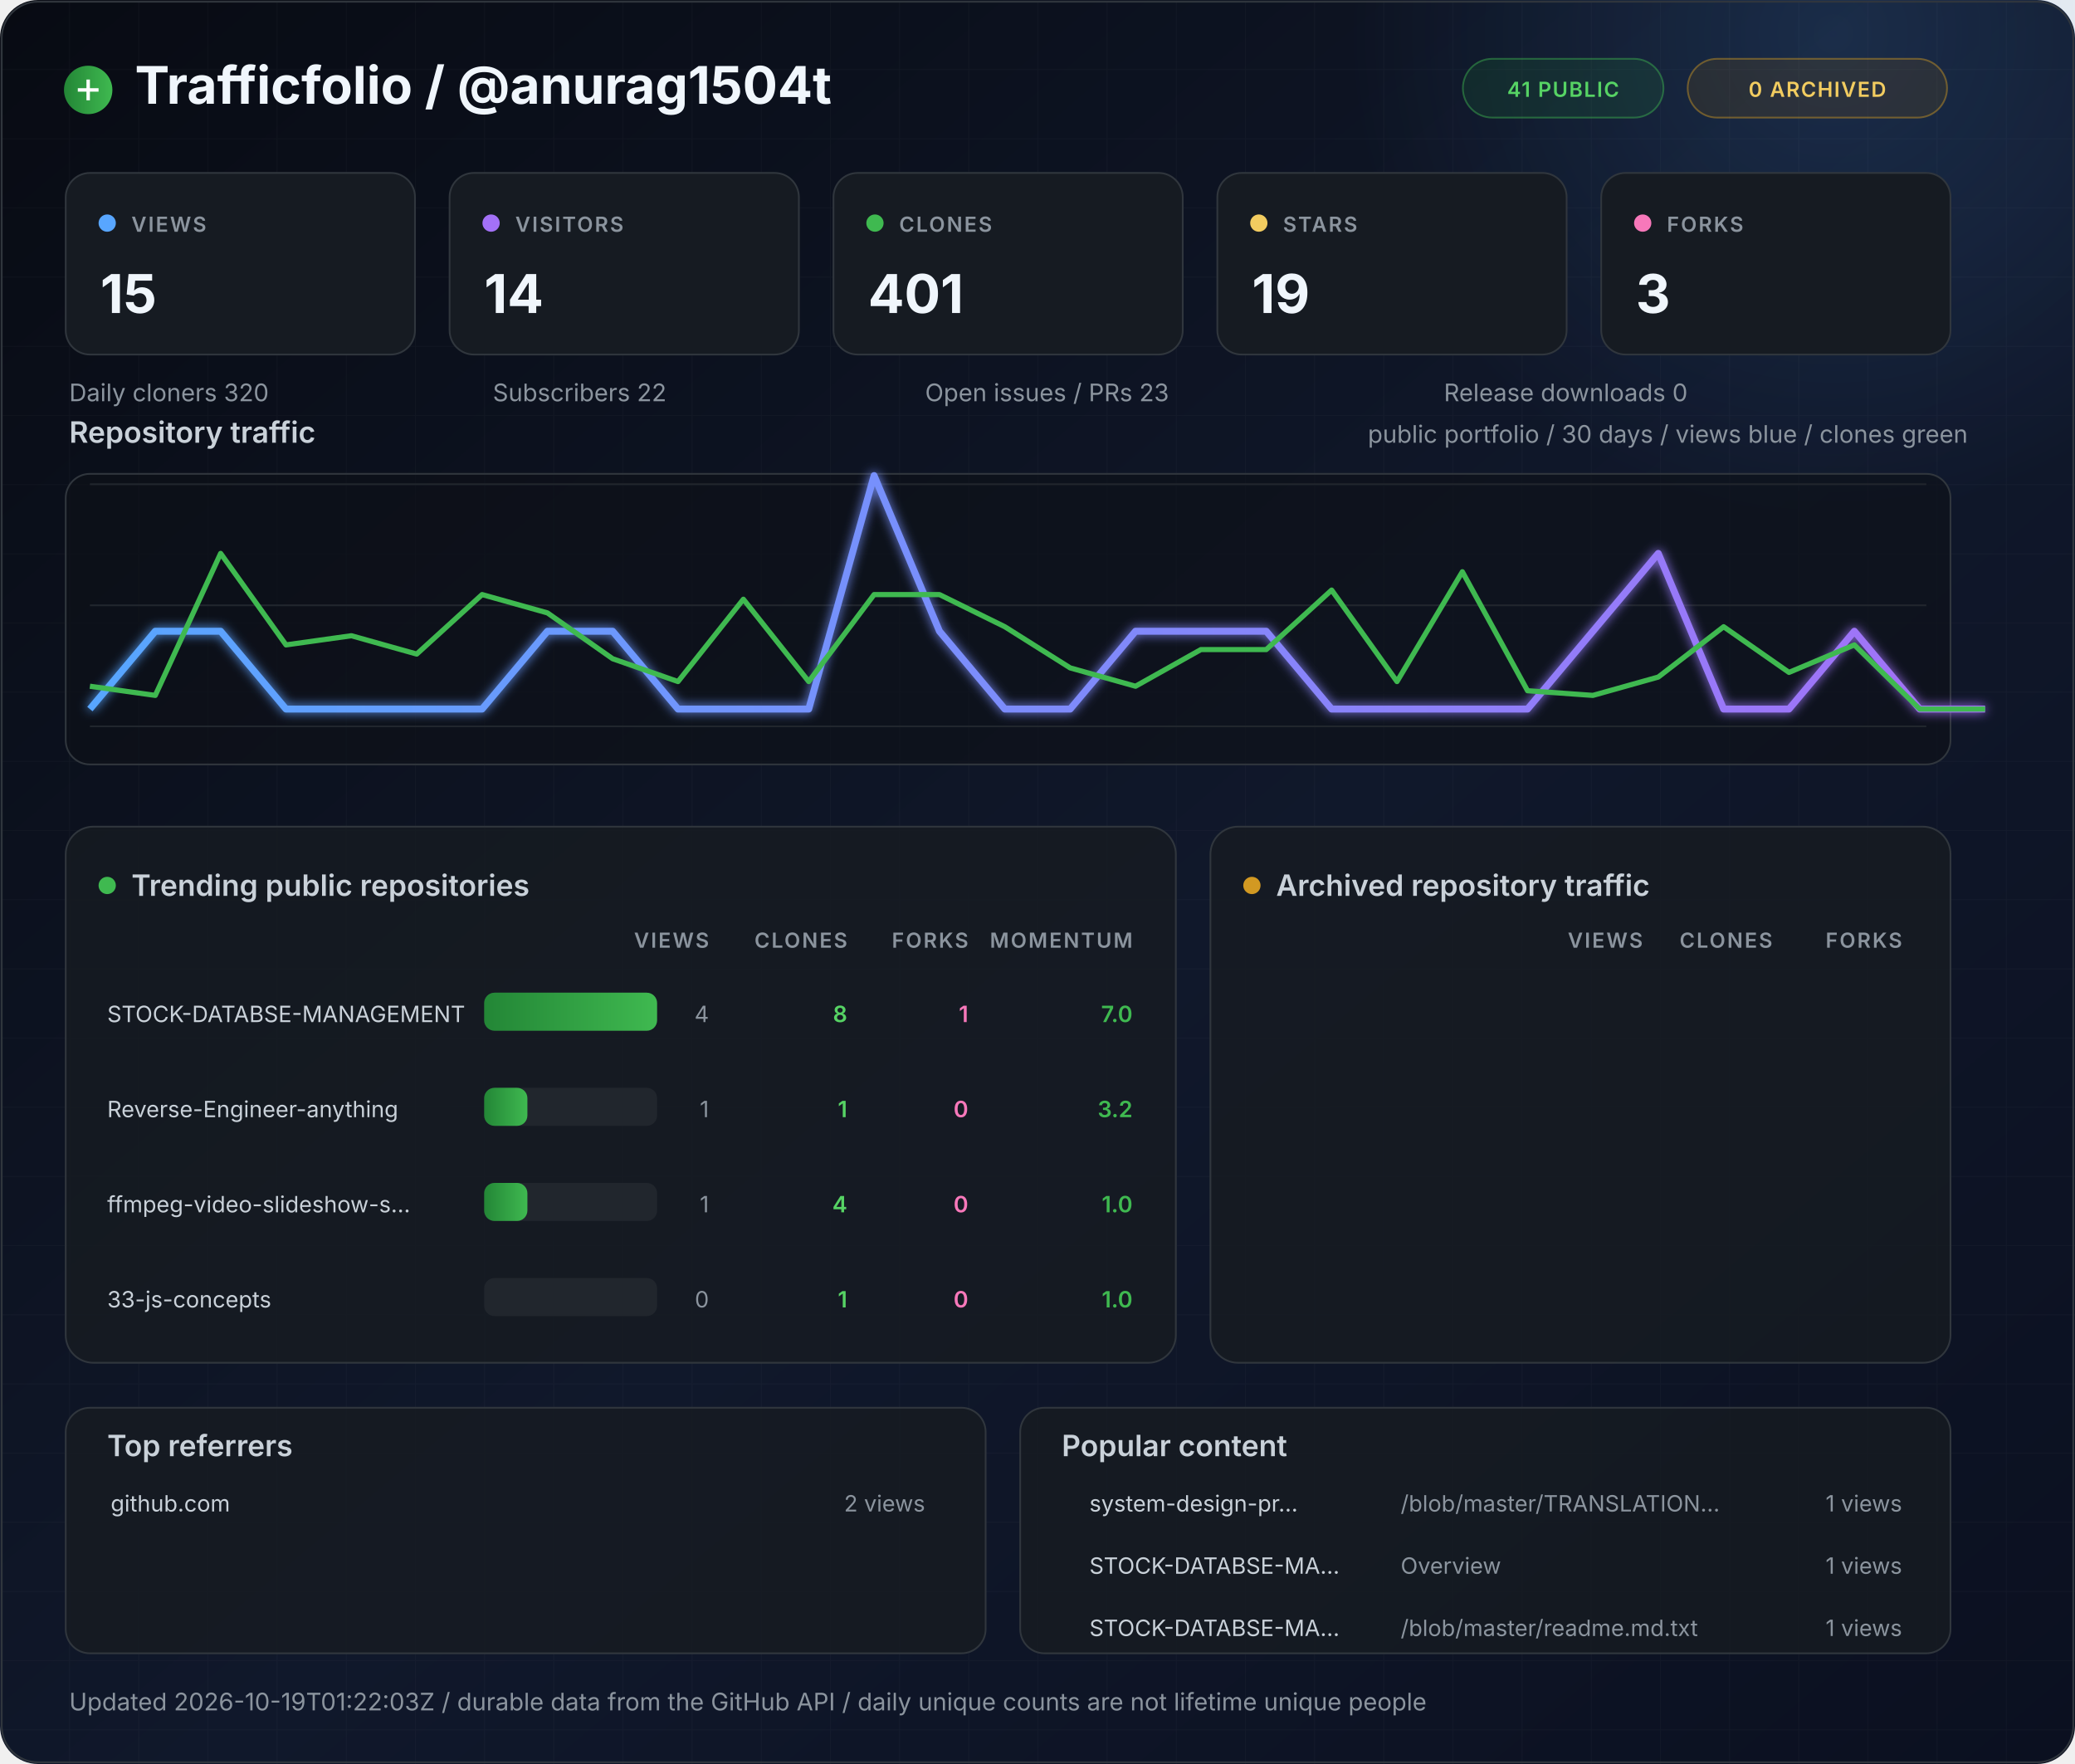
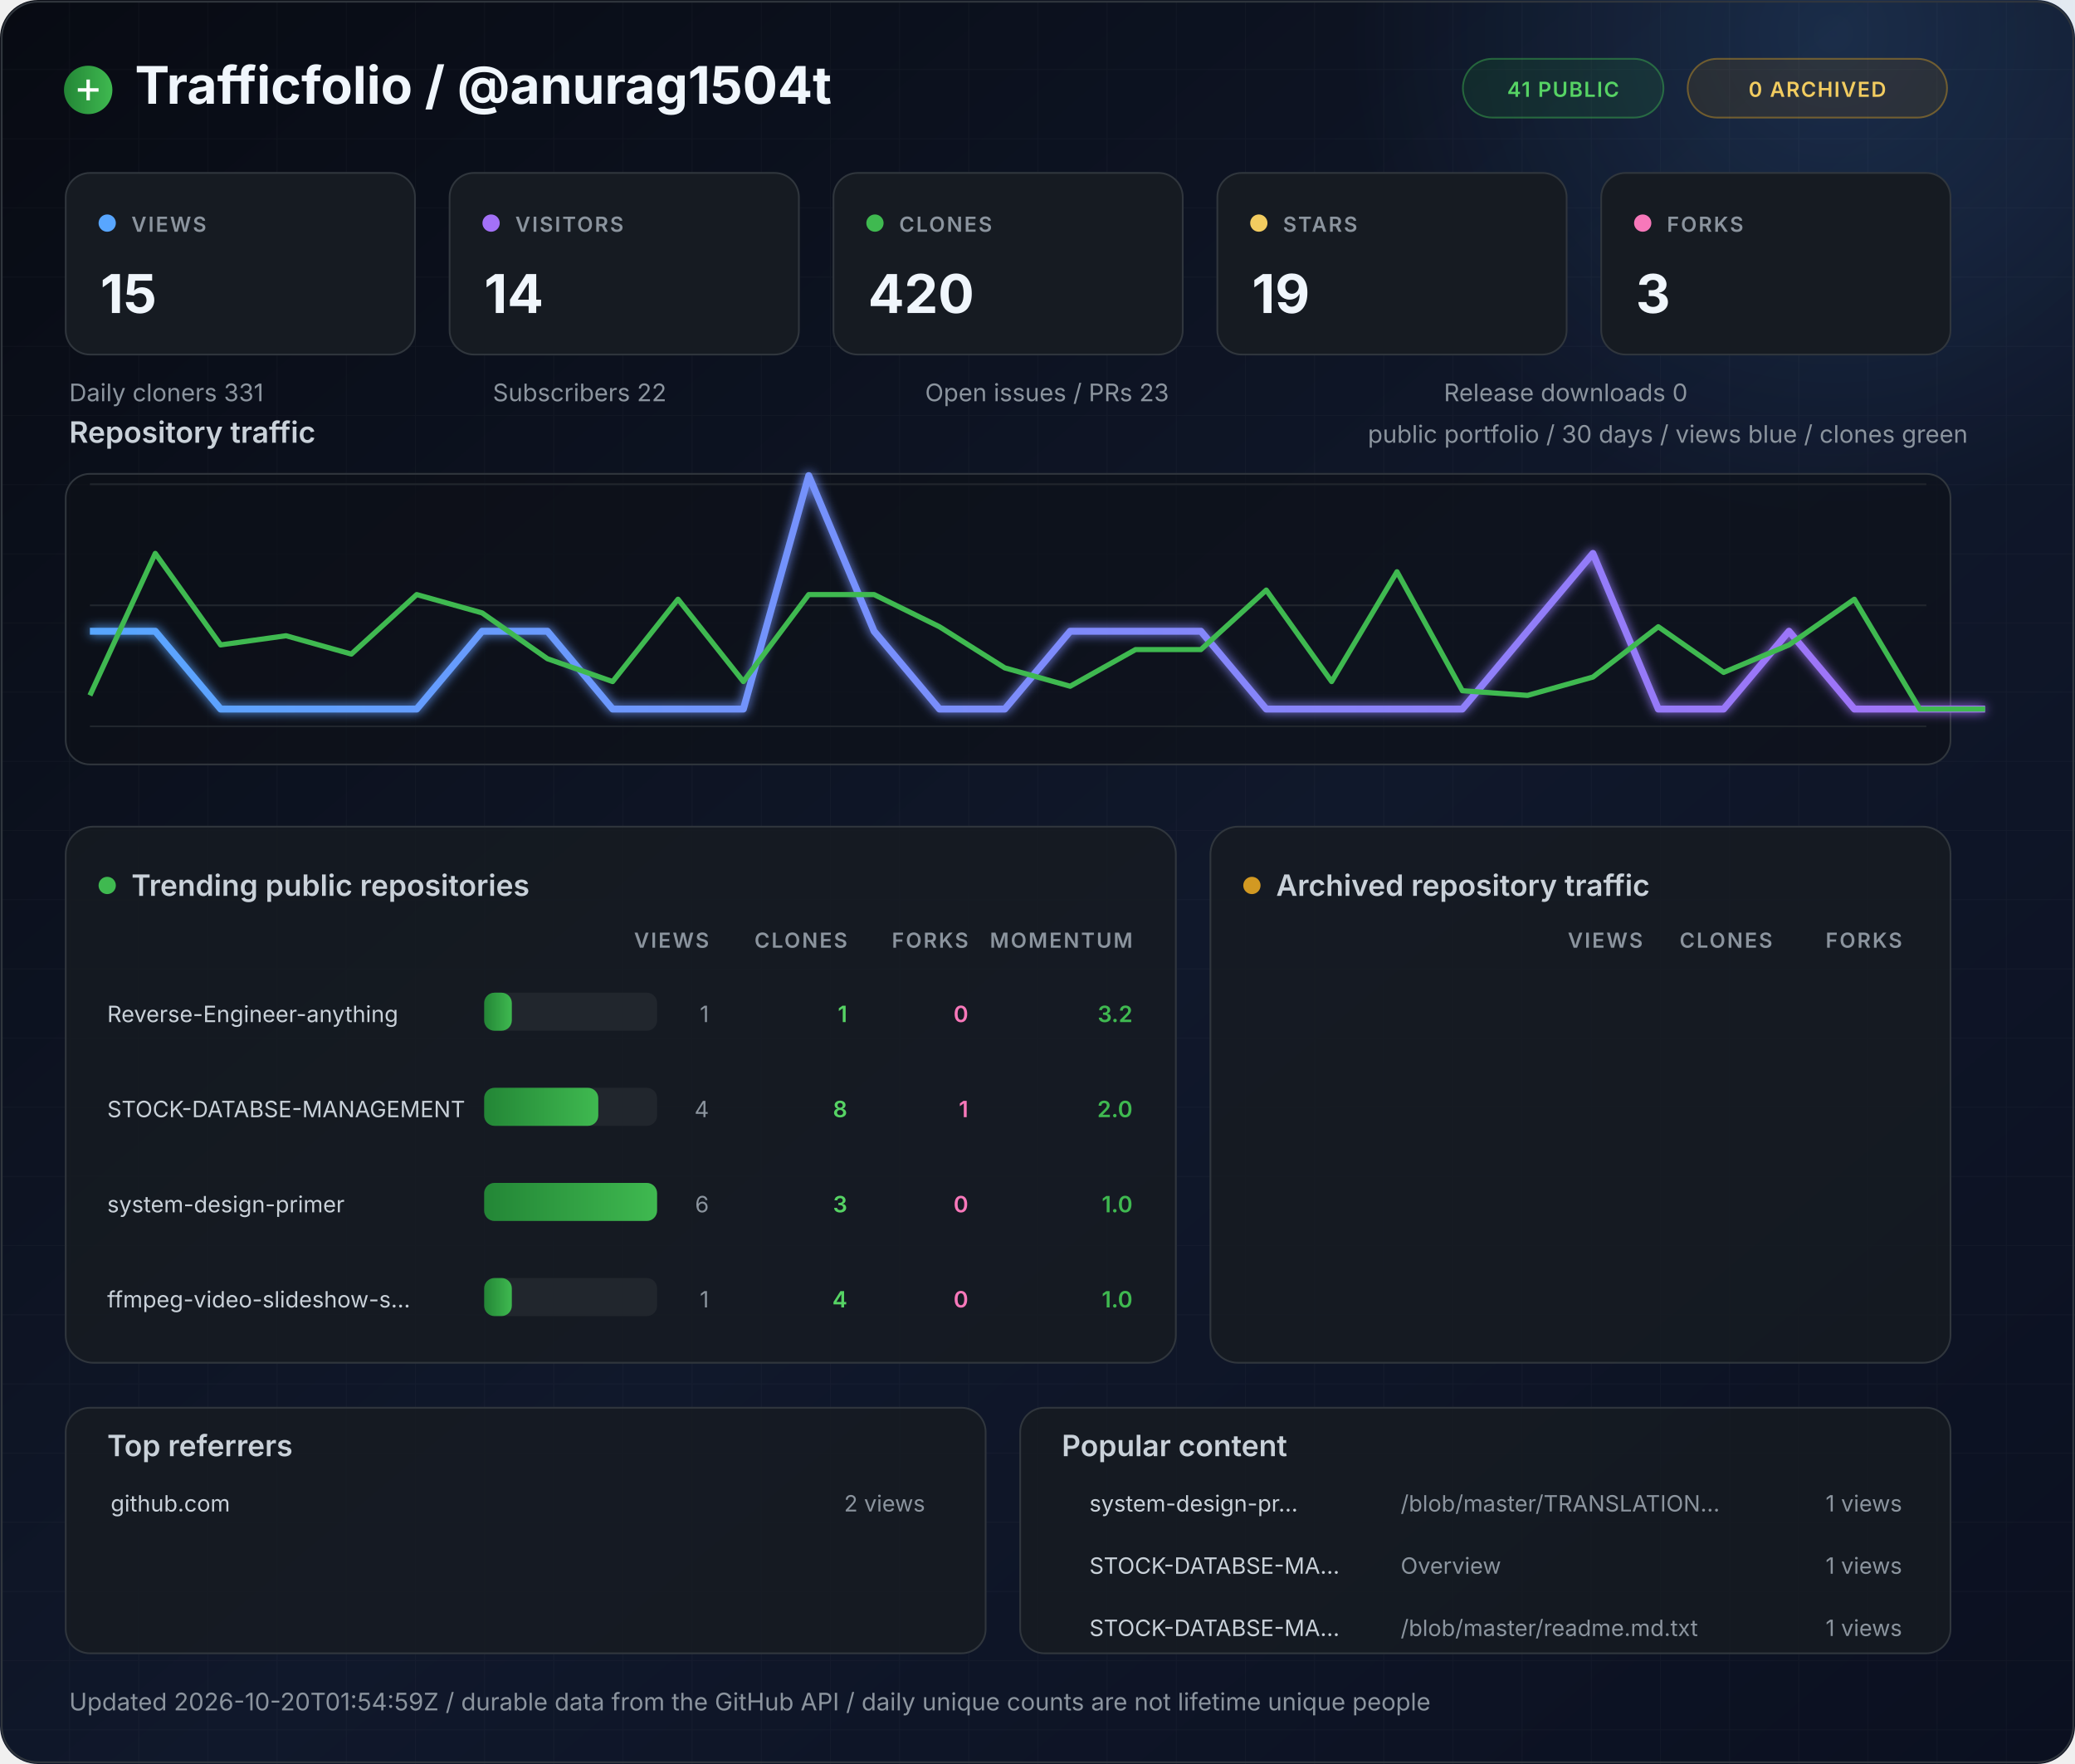
<svg xmlns="http://www.w3.org/2000/svg" width="1200" height="1020" viewBox="0 0 1200 1020" role="img" aria-label="Trafficfolio GitHub analytics dashboard for anurag1504t">
  <defs>
    <linearGradient id="bg" x1="0" y1="0" x2="1" y2="1">
      <stop stop-color="#080b13" />
      <stop offset=".55" stop-color="#10182b" />
      <stop offset="1" stop-color="#0b1020" />
    </linearGradient>
    <linearGradient id="line" x1="0" y1="0" x2="1" y2="0">
      <stop stop-color="#58a6ff" />
      <stop offset="1" stop-color="#a371f7" />
    </linearGradient>
    <linearGradient id="bar" x1="0" y1="0" x2="1" y2="0">
      <stop stop-color="#238636" />
      <stop offset="1" stop-color="#3fb950" />
    </linearGradient>
    <linearGradient id="archiveBar" x1="0" y1="0" x2="1" y2="0">
      <stop stop-color="#9e6a03" />
      <stop offset="1" stop-color="#f2cc60" />
    </linearGradient>
    <radialGradient id="ambient">
      <stop stop-color="#58a6ff" stop-opacity=".16" />
      <stop offset="1" stop-color="#58a6ff" stop-opacity="0" />
    </radialGradient>
    <pattern id="grid" width="40" height="40" patternUnits="userSpaceOnUse">
      <path d="M40 0H0V40" fill="none" stroke="#ffffff" stroke-opacity=".025" />
    </pattern>
    <filter id="glow">
      <feGaussianBlur stdDeviation="3" result="b" />
      <feMerge>
        <feMergeNode in="b" />
        <feMergeNode in="SourceGraphic" />
      </feMerge>
    </filter>
    <style>
    .title{font:750 30px -apple-system,BlinkMacSystemFont,"Segoe UI",sans-serif;fill:#f0f6fc}
    .subtitle{font:14px -apple-system,BlinkMacSystemFont,"Segoe UI",sans-serif;fill:#8b949e}
    .label{font:600 12px -apple-system,BlinkMacSystemFont,"Segoe UI",sans-serif;fill:#8b949e;letter-spacing:1px}
    .metric{font:700 31px -apple-system,BlinkMacSystemFont,"Segoe UI",sans-serif;fill:#f0f6fc}
    .section{font:600 17px -apple-system,BlinkMacSystemFont,"Segoe UI",sans-serif;fill:#c9d1d9}
    .repo,.value,.trend,.archive,.clone,.fork{font:13px -apple-system,BlinkMacSystemFont,"Segoe UI",sans-serif;fill:#c9d1d9}
    .value{fill:#8b949e} .trend{fill:#3fb950;font-weight:600} .archive{fill:#d29922}
    .clone{fill:#56d364;font-weight:600} .fork{fill:#f778ba;font-weight:600}
    .pill{font:600 12px -apple-system,BlinkMacSystemFont,"Segoe UI",sans-serif;letter-spacing:.7px}
  </style>
  </defs>
  <rect width="1200" height="1020" rx="22" fill="url(#bg)" />
  <rect width="1200" height="1020" rx="22" fill="url(#grid)" />
  <circle cx="1060" cy="20" r="280" fill="url(#ambient)" />
  <rect x="1" y="1" width="1198" height="1018" rx="21" fill="none" stroke="#30363d" />
  <circle cx="51" cy="52" r="14" fill="url(#bar)" />
  <path d="M45 52h12M51 46v12" stroke="#fff" stroke-width="2" />
  <text x="78" y="60" class="title">Trafficfolio / @anurag1504t</text>
  <rect x="846" y="34" width="116" height="34" rx="17" fill="#238636" fill-opacity=".16" stroke="#3fb950" stroke-opacity=".45" />
  <text x="904" y="56" text-anchor="middle" class="pill" fill="#56d364">41 PUBLIC</text>
  <rect x="976" y="34" width="150" height="34" rx="17" fill="#9e6a03" fill-opacity=".14" stroke="#d29922" stroke-opacity=".45" />
  <text x="1051" y="56" text-anchor="middle" class="pill" fill="#f2cc60">0 ARCHIVED</text>
  <rect x="38" y="100" width="202" height="105" rx="14" fill="#161b22" stroke="#30363d" />
  <circle cx="62" cy="129" r="5" fill="#58a6ff" />
  <text x="76" y="134" class="label">VIEWS</text>
  <text x="58" y="181" class="metric">15</text>
  <rect x="260" y="100" width="202" height="105" rx="14" fill="#161b22" stroke="#30363d" />
  <circle cx="284" cy="129" r="5" fill="#a371f7" />
  <text x="298" y="134" class="label">VISITORS</text>
  <text x="280" y="181" class="metric">14</text>
  <rect x="482" y="100" width="202" height="105" rx="14" fill="#161b22" stroke="#30363d" />
  <circle cx="506" cy="129" r="5" fill="#3fb950" />
  <text x="520" y="134" class="label">CLONES</text>
-   <text x="502" y="181" class="metric">401</text>
+   <text x="502" y="181" class="metric">420</text>
  <rect x="704" y="100" width="202" height="105" rx="14" fill="#161b22" stroke="#30363d" />
  <circle cx="728" cy="129" r="5" fill="#f2cc60" />
  <text x="742" y="134" class="label">STARS</text>
  <text x="724" y="181" class="metric">19</text>
  <rect x="926" y="100" width="202" height="105" rx="14" fill="#161b22" stroke="#30363d" />
  <circle cx="950" cy="129" r="5" fill="#f778ba" />
  <text x="964" y="134" class="label">FORKS</text>
  <text x="946" y="181" class="metric">3</text>
-   <text x="40" y="232" class="subtitle">Daily cloners 320</text>
+   <text x="40" y="232" class="subtitle">Daily cloners 331</text>
  <text x="285" y="232" class="subtitle">Subscribers 22</text>
  <text x="535" y="232" class="subtitle">Open issues / PRs 23</text>
  <text x="835" y="232" class="subtitle">Release downloads 0</text>
  <text x="40" y="256" class="section">Repository traffic</text>
  <text x="1138" y="256" text-anchor="end" class="subtitle">public portfolio / 30 days / views blue / clones green</text>
  <rect x="38" y="274" width="1090" height="168" rx="14" fill="#0d1117" fill-opacity=".62" stroke="#30363d" />
  <line x1="52" y1="420" x2="1114" y2="420" stroke="#21262d" />
  <line x1="52" y1="350" x2="1114" y2="350" stroke="#21262d" />
  <line x1="52" y1="280" x2="1114" y2="280" stroke="#21262d" />
-   <polyline points="52.0,410.0 89.8,365.0 127.6,365.0 165.4,410.0 203.2,410.0 241.0,410.0 278.8,410.0 316.6,365.0 354.3,365.0 392.1,410.0 429.9,410.0 467.7,410.0 505.5,275.0 543.3,365.0 581.1,410.0 618.9,410.0 656.7,365.0 694.5,365.0 732.3,365.0 770.1,410.0 807.9,410.0 845.7,410.0 883.4,410.0 921.2,365.0 959.0,320.0 996.8,410.0 1034.6,410.0 1072.4,365.0 1110.2,410.0 1148.0,410.0" fill="none" stroke="url(#line)" stroke-width="4" stroke-linejoin="round" filter="url(#glow)" />
-   <polyline points="52.0,396.8 89.8,402.1 127.6,320.0 165.4,372.9 203.2,367.6 241.0,378.2 278.8,343.8 316.6,354.4 354.3,380.9 392.1,394.1 429.9,346.5 467.7,394.1 505.5,343.8 543.3,343.8 581.1,362.4 618.9,386.2 656.7,396.8 694.5,375.6 732.3,375.6 770.1,341.2 807.9,394.1 845.7,330.6 883.4,399.4 921.2,402.1 959.0,391.5 996.8,362.4 1034.6,388.8 1072.4,372.9 1110.2,410.0 1148.0,410.0" fill="none" stroke="#3fb950" stroke-width="3" stroke-linejoin="round" />
+   <polyline points="52.0,365.0 89.8,365.0 127.6,410.0 165.4,410.0 203.2,410.0 241.0,410.0 278.8,365.0 316.6,365.0 354.3,410.0 392.1,410.0 429.9,410.0 467.7,275.0 505.5,365.0 543.3,410.0 581.1,410.0 618.9,365.0 656.7,365.0 694.5,365.0 732.3,410.0 770.1,410.0 807.9,410.0 845.7,410.0 883.4,365.0 921.2,320.0 959.0,410.0 996.8,410.0 1034.6,365.0 1072.4,410.0 1110.2,410.0 1148.0,410.0" fill="none" stroke="url(#line)" stroke-width="4" stroke-linejoin="round" filter="url(#glow)" />
+   <polyline points="52.0,402.1 89.8,320.0 127.6,372.9 165.4,367.6 203.2,378.2 241.0,343.8 278.8,354.4 316.6,380.9 354.3,394.1 392.1,346.5 429.9,394.1 467.7,343.8 505.5,343.8 543.3,362.4 581.1,386.2 618.9,396.8 656.7,375.6 694.5,375.6 732.3,341.2 770.1,394.1 807.9,330.6 845.7,399.4 883.4,402.1 921.2,391.5 959.0,362.4 996.8,388.8 1034.6,372.9 1072.4,346.5 1110.2,410.0 1148.0,410.0" fill="none" stroke="#3fb950" stroke-width="3" stroke-linejoin="round" />
  <rect x="38" y="478" width="642" height="310" rx="16" fill="#161b22" fill-opacity=".82" stroke="#30363d" />
  <circle cx="62" cy="512" r="5" fill="#3fb950" />
  <text x="76" y="518" class="section">Trending public repositories</text>
  <text x="410" y="548" text-anchor="end" class="label">VIEWS</text>
  <text x="490" y="548" text-anchor="end" class="label">CLONES</text>
  <text x="560" y="548" text-anchor="end" class="label">FORKS</text>
  <text x="655" y="548" text-anchor="end" class="label">MOMENTUM</text>
-   <text x="62" y="591" class="repo">STOCK-DATABSE-MANAGEMENT</text>
+   <text x="62" y="591" class="repo">Reverse-Engineer-anything</text>
  <rect x="280" y="574" width="100" height="22" rx="6" fill="#21262d" />
-   <rect x="280" y="574" width="100" height="22" rx="6" fill="url(#bar)" />
-   <text x="410" y="591" text-anchor="end" class="value">4</text>
-   <text x="490" y="591" text-anchor="end" class="clone">8</text>
-   <text x="560" y="591" text-anchor="end" class="fork">1</text>
-   <text x="655" y="591" text-anchor="end" class="trend">7.0</text>
-   <text x="62" y="646" class="repo">Reverse-Engineer-anything</text>
+   <rect x="280" y="574" width="16" height="22" rx="6" fill="url(#bar)" />
+   <text x="410" y="591" text-anchor="end" class="value">1</text>
+   <text x="490" y="591" text-anchor="end" class="clone">1</text>
+   <text x="560" y="591" text-anchor="end" class="fork">0</text>
+   <text x="655" y="591" text-anchor="end" class="trend">3.2</text>
+   <text x="62" y="646" class="repo">STOCK-DATABSE-MANAGEMENT</text>
  <rect x="280" y="629" width="100" height="22" rx="6" fill="#21262d" />
-   <rect x="280" y="629" width="25" height="22" rx="6" fill="url(#bar)" />
-   <text x="410" y="646" text-anchor="end" class="value">1</text>
-   <text x="490" y="646" text-anchor="end" class="clone">1</text>
-   <text x="560" y="646" text-anchor="end" class="fork">0</text>
-   <text x="655" y="646" text-anchor="end" class="trend">3.2</text>
-   <text x="62" y="701" class="repo">ffmpeg-video-slideshow-s...</text>
+   <rect x="280" y="629" width="66" height="22" rx="6" fill="url(#bar)" />
+   <text x="410" y="646" text-anchor="end" class="value">4</text>
+   <text x="490" y="646" text-anchor="end" class="clone">8</text>
+   <text x="560" y="646" text-anchor="end" class="fork">1</text>
+   <text x="655" y="646" text-anchor="end" class="trend">2.0</text>
+   <text x="62" y="701" class="repo">system-design-primer</text>
  <rect x="280" y="684" width="100" height="22" rx="6" fill="#21262d" />
-   <rect x="280" y="684" width="25" height="22" rx="6" fill="url(#bar)" />
-   <text x="410" y="701" text-anchor="end" class="value">1</text>
-   <text x="490" y="701" text-anchor="end" class="clone">4</text>
+   <rect x="280" y="684" width="100" height="22" rx="6" fill="url(#bar)" />
+   <text x="410" y="701" text-anchor="end" class="value">6</text>
+   <text x="490" y="701" text-anchor="end" class="clone">3</text>
  <text x="560" y="701" text-anchor="end" class="fork">0</text>
  <text x="655" y="701" text-anchor="end" class="trend">1.0</text>
-   <text x="62" y="756" class="repo">33-js-concepts</text>
+   <text x="62" y="756" class="repo">ffmpeg-video-slideshow-s...</text>
  <rect x="280" y="739" width="100" height="22" rx="6" fill="#21262d" />
-   <rect x="280" y="739" width="0" height="22" rx="6" fill="url(#bar)" />
-   <text x="410" y="756" text-anchor="end" class="value">0</text>
-   <text x="490" y="756" text-anchor="end" class="clone">1</text>
+   <rect x="280" y="739" width="16" height="22" rx="6" fill="url(#bar)" />
+   <text x="410" y="756" text-anchor="end" class="value">1</text>
+   <text x="490" y="756" text-anchor="end" class="clone">4</text>
  <text x="560" y="756" text-anchor="end" class="fork">0</text>
  <text x="655" y="756" text-anchor="end" class="trend">1.0</text>
  <rect x="700" y="478" width="428" height="310" rx="16" fill="#161b22" fill-opacity=".82" stroke="#30363d" />
  <circle cx="724" cy="512" r="5" fill="#d29922" />
  <text x="738" y="518" class="section">Archived repository traffic</text>
  <text x="950" y="548" text-anchor="end" class="label">VIEWS</text>
  <text x="1025" y="548" text-anchor="end" class="label">CLONES</text>
  <text x="1100" y="548" text-anchor="end" class="label">FORKS</text>
  <rect x="38" y="814" width="532" height="142" rx="14" fill="#161b22" fill-opacity=".82" stroke="#30363d" />
  <text x="62" y="842" class="section">Top referrers</text>
  <text x="64" y="874" class="repo">github.com</text>
  <text x="535" y="874" text-anchor="end" class="value">2 views</text>
  <rect x="590" y="814" width="538" height="142" rx="14" fill="#161b22" fill-opacity=".82" stroke="#30363d" />
  <text x="614" y="842" class="section">Popular content</text>
  <text x="630" y="874" class="repo">system-design-pr...</text>
  <text x="810" y="874" class="value">/blob/master/TRANSLATION...</text>
  <text x="1100" y="874" text-anchor="end" class="value">1 views</text>
  <text x="630" y="910" class="repo">STOCK-DATABSE-MA...</text>
  <text x="810" y="910" class="value">Overview</text>
  <text x="1100" y="910" text-anchor="end" class="value">1 views</text>
  <text x="630" y="946" class="repo">STOCK-DATABSE-MA...</text>
  <text x="810" y="946" class="value">/blob/master/readme.md.txt</text>
  <text x="1100" y="946" text-anchor="end" class="value">1 views</text>
-   <text x="40" y="989" class="subtitle">Updated 2026-10-19T01:22:03Z / durable data from the GitHub API / daily unique counts are not lifetime unique people</text>
+   <text x="40" y="989" class="subtitle">Updated 2026-10-20T01:54:59Z / durable data from the GitHub API / daily unique counts are not lifetime unique people</text>
</svg>
